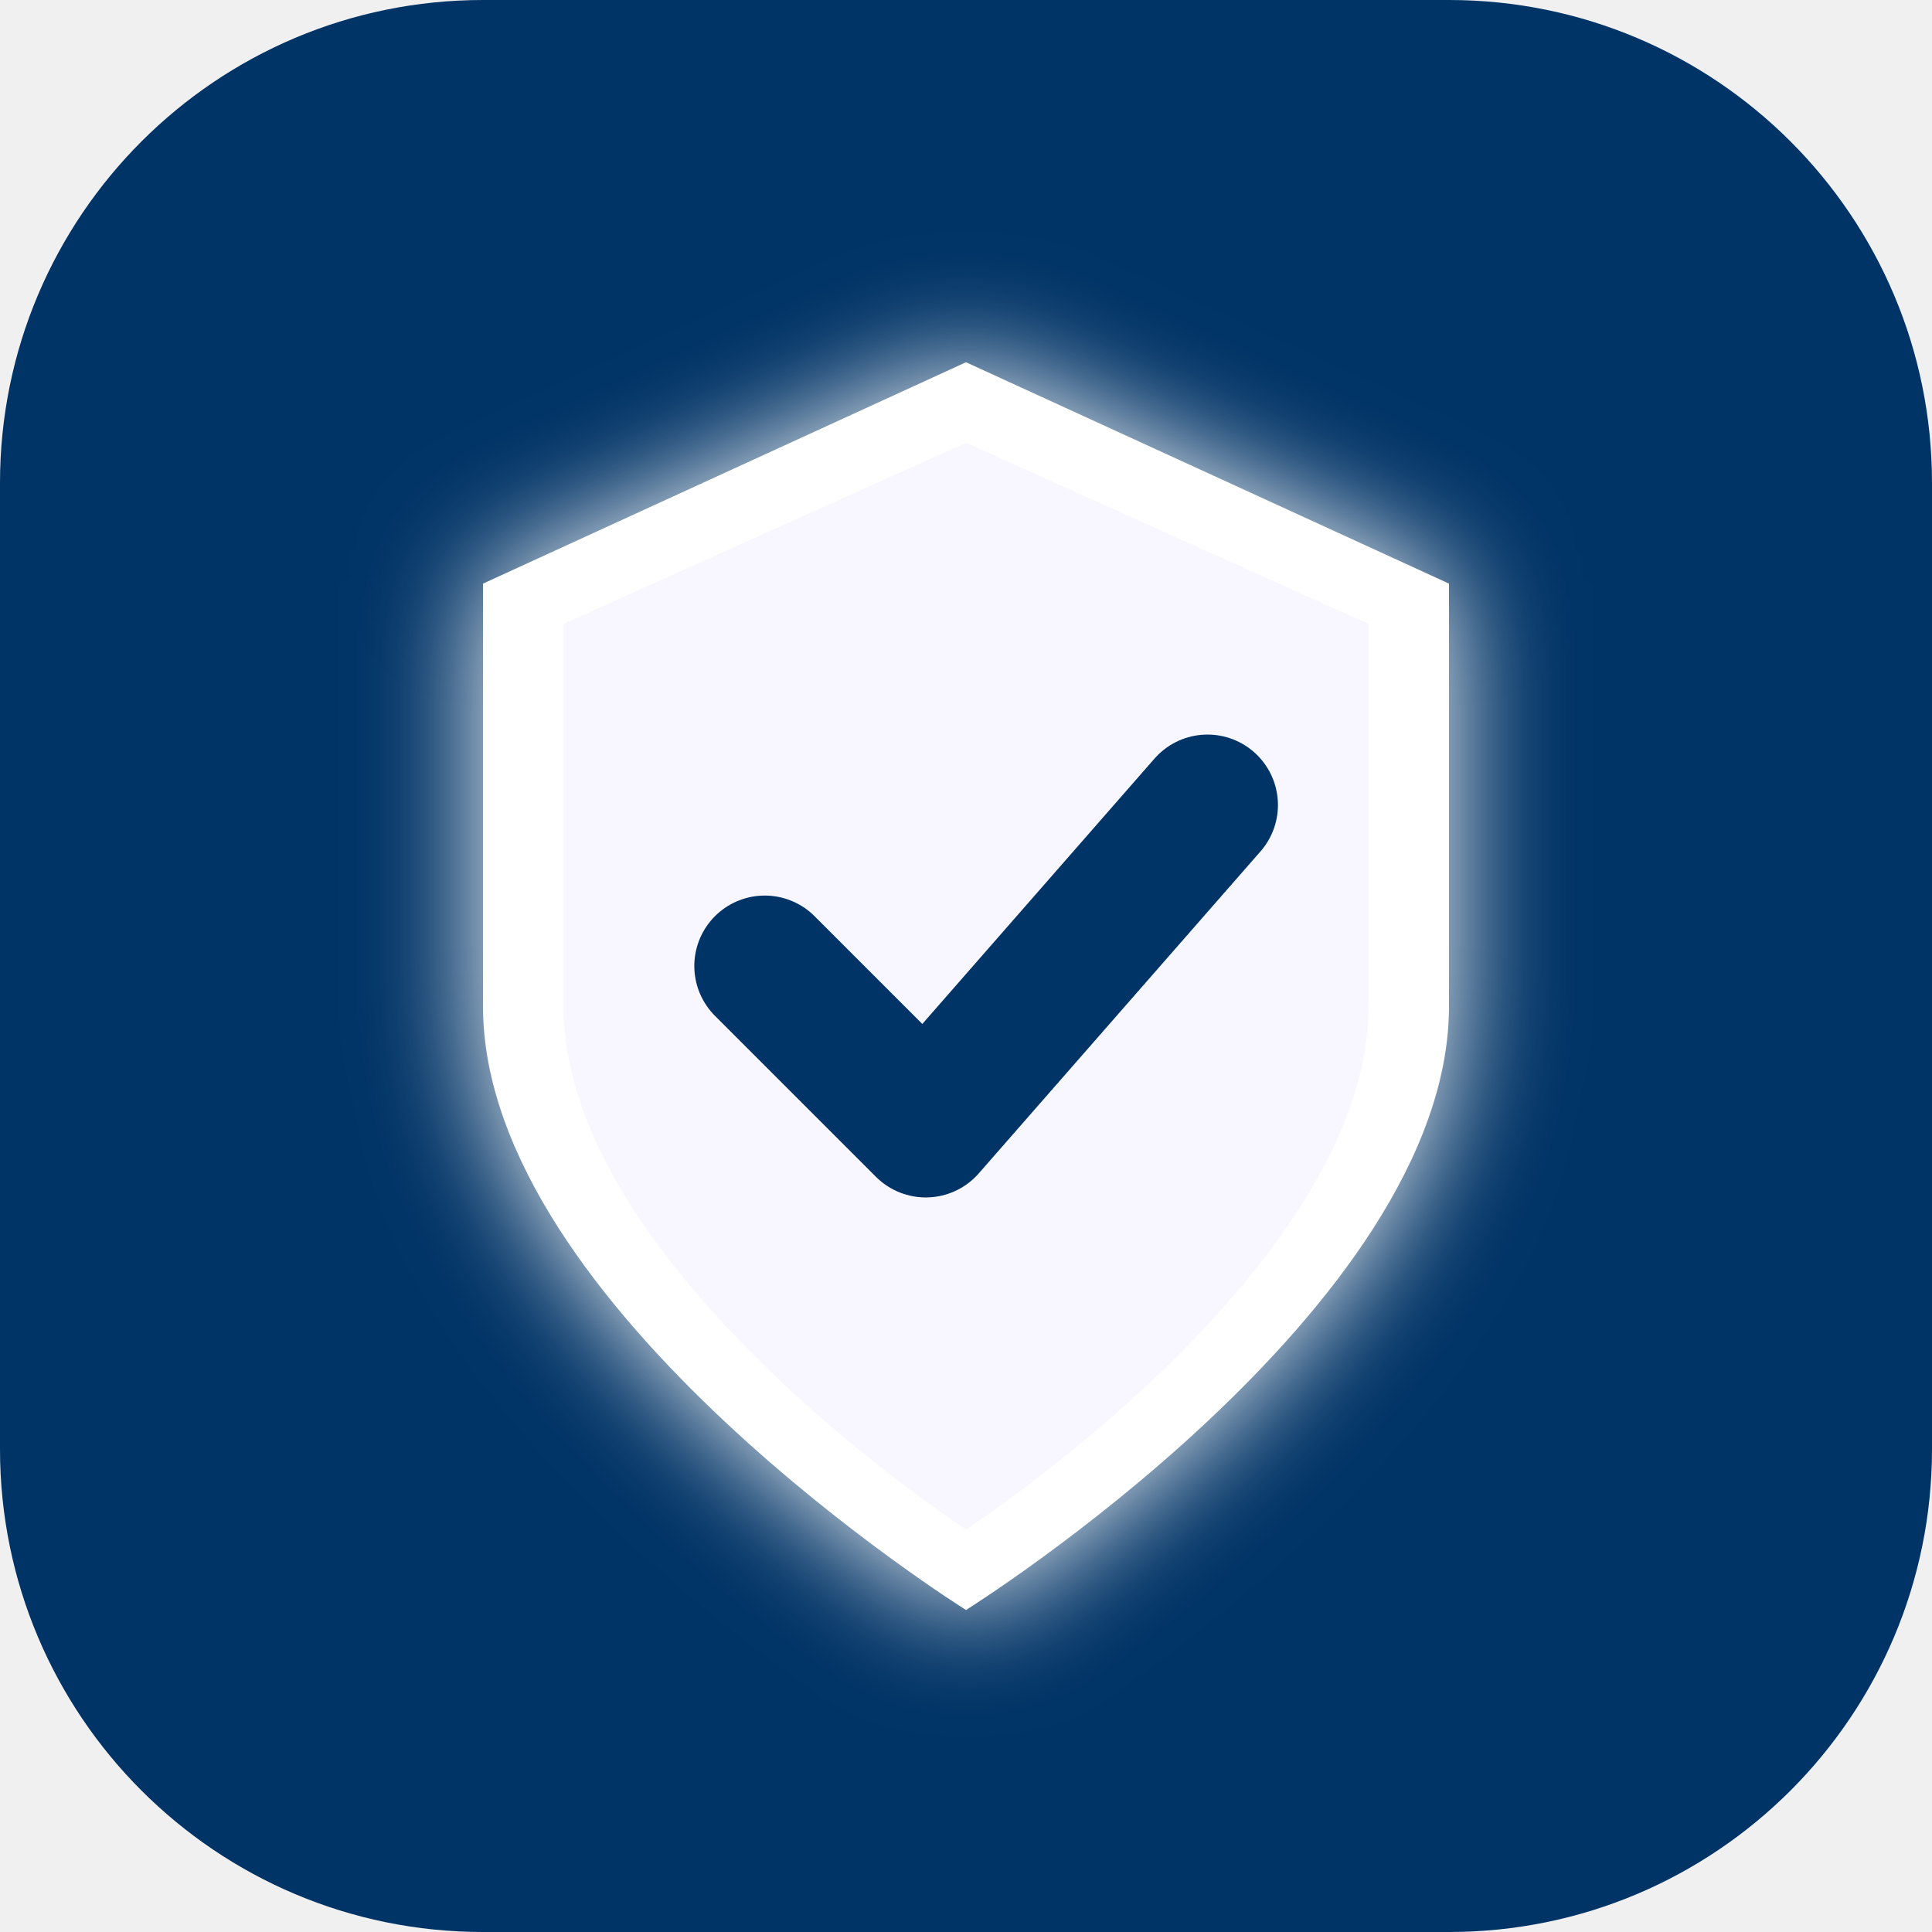
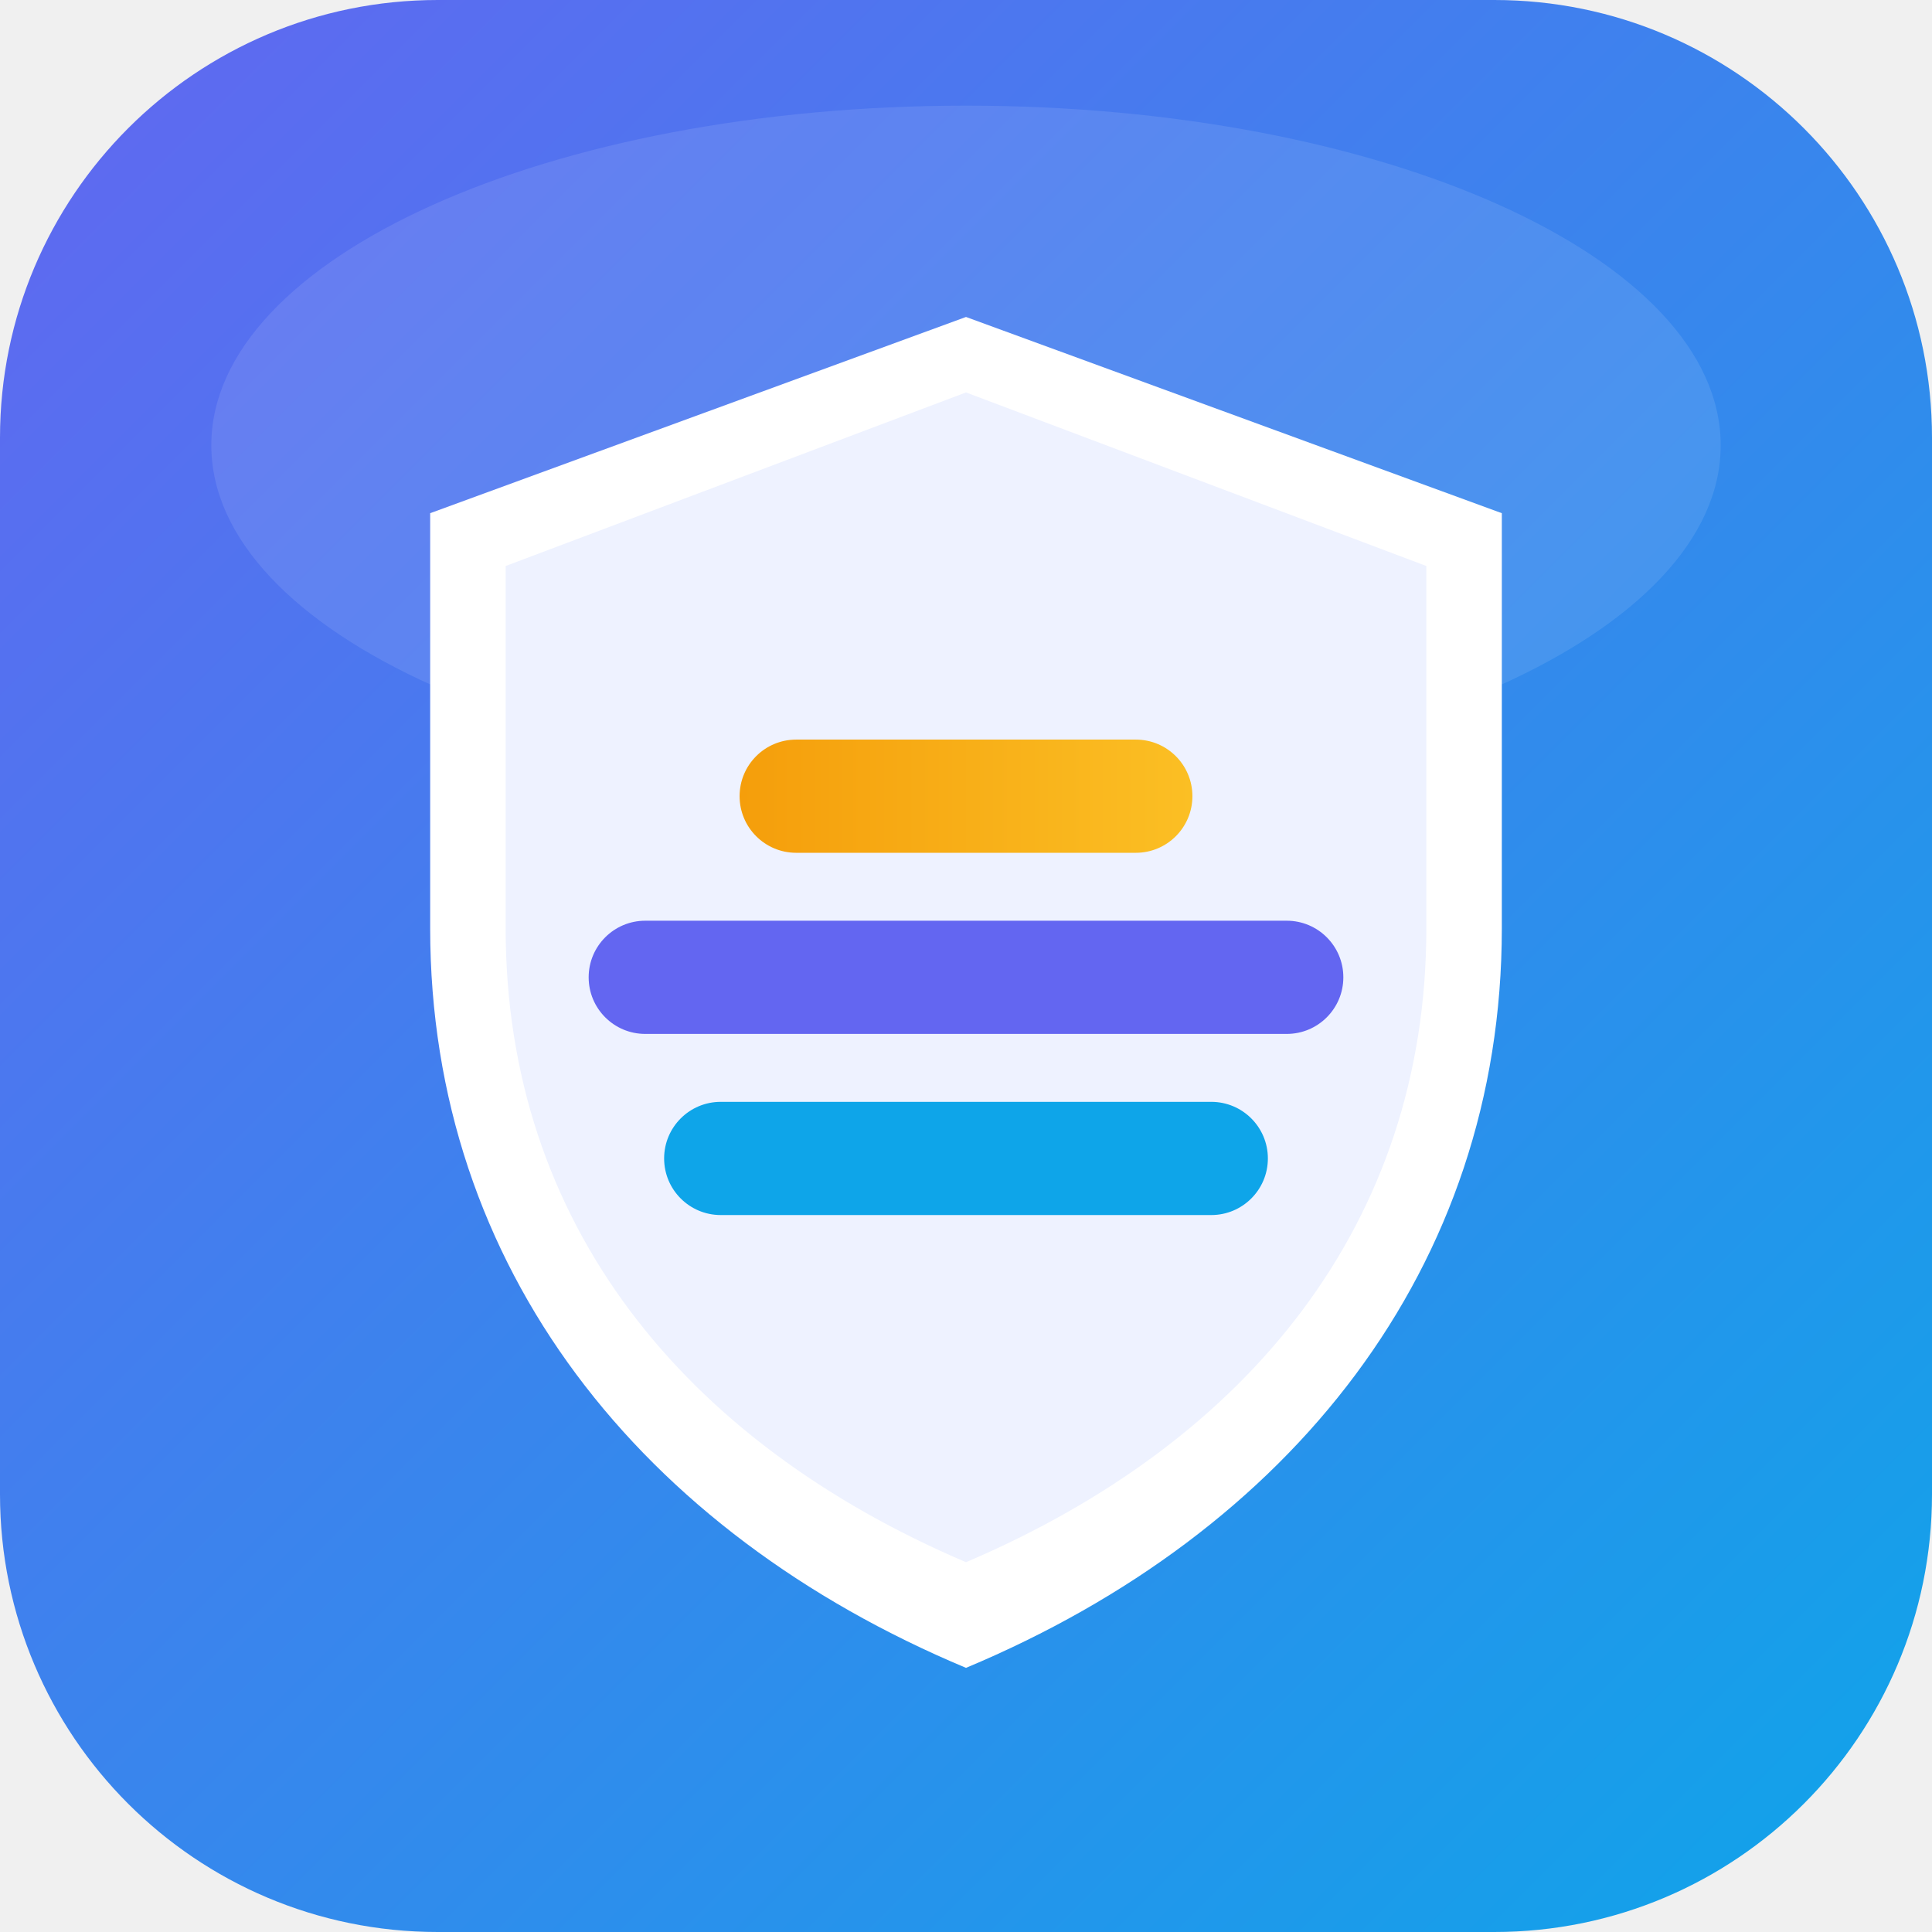
- <svg xmlns="http://www.w3.org/2000/svg" viewBox="0 0 48 48">
+ <svg xmlns="http://www.w3.org/2000/svg" viewBox="0 0 512 512" width="512" height="512">
  <defs>
-     <filter id="glow" x="-20%" y="-20%" width="140%" height="140%">
-       <feGaussianBlur stdDeviation="1.5" result="blur" />
-       <feComposite in="SourceGraphic" in2="blur" operator="over" />
-     </filter>
+     <linearGradient id="bg" x1="0" y1="0" x2="1" y2="1">
+       <stop offset="0" stop-color="#6366F1" />
+       <stop offset="1" stop-color="#0EA5E9" />
+     </linearGradient>
+     <linearGradient id="glowbar" x1="0" y1="0" x2="1" y2="0">
+       <stop offset="0" stop-color="#F59E0B" />
+       <stop offset="1" stop-color="#FBBF24" />
+     </linearGradient>
  </defs>
-   <rect width="48" height="48" rx="12" fill="#003366" />
-   <path d="M24 9 L36 14.5 V25 C36 32.5 24 40 24 40 C24 40 12 32.5 12 25 V14.5 L24 9Z" fill="#ffffff" filter="url(#glow)" />
-   <path d="M24 11 L34 15.5 V25 C34 31.5 24 38 24 38 C24 38 14 31.5 14 25 V15.5 L24 11Z" fill="#f8f7ff" />
-   <path d="M19 24 L23 28 L30 20" stroke="#003366" stroke-width="3.5" fill="none" stroke-linecap="round" stroke-linejoin="round" />
+   <rect width="512" height="512" rx="116" fill="url(#bg)" />
+   <ellipse cx="256" cy="118" rx="200" ry="90" fill="#ffffff" opacity="0.10" />
+   <path d="M256 84 L398 136 V246 C398 336 342 406 256 442 C170 406 114 336 114 246 V136 Z" fill="#FFFFFF" />
+   <path d="M256 104 L378 150 V246 C378 324 331 382 256 414 C181 382 134 324 134 246 V150 Z" fill="#EEF2FF" />
+   <rect x="196" y="196" width="120" height="30" rx="15" fill="url(#glowbar)" />
+   <rect x="156" y="244" width="200" height="30" rx="15" fill="#6366F1" />
+   <rect x="176" y="292" width="160" height="30" rx="15" fill="#0EA5E9" />
</svg>
